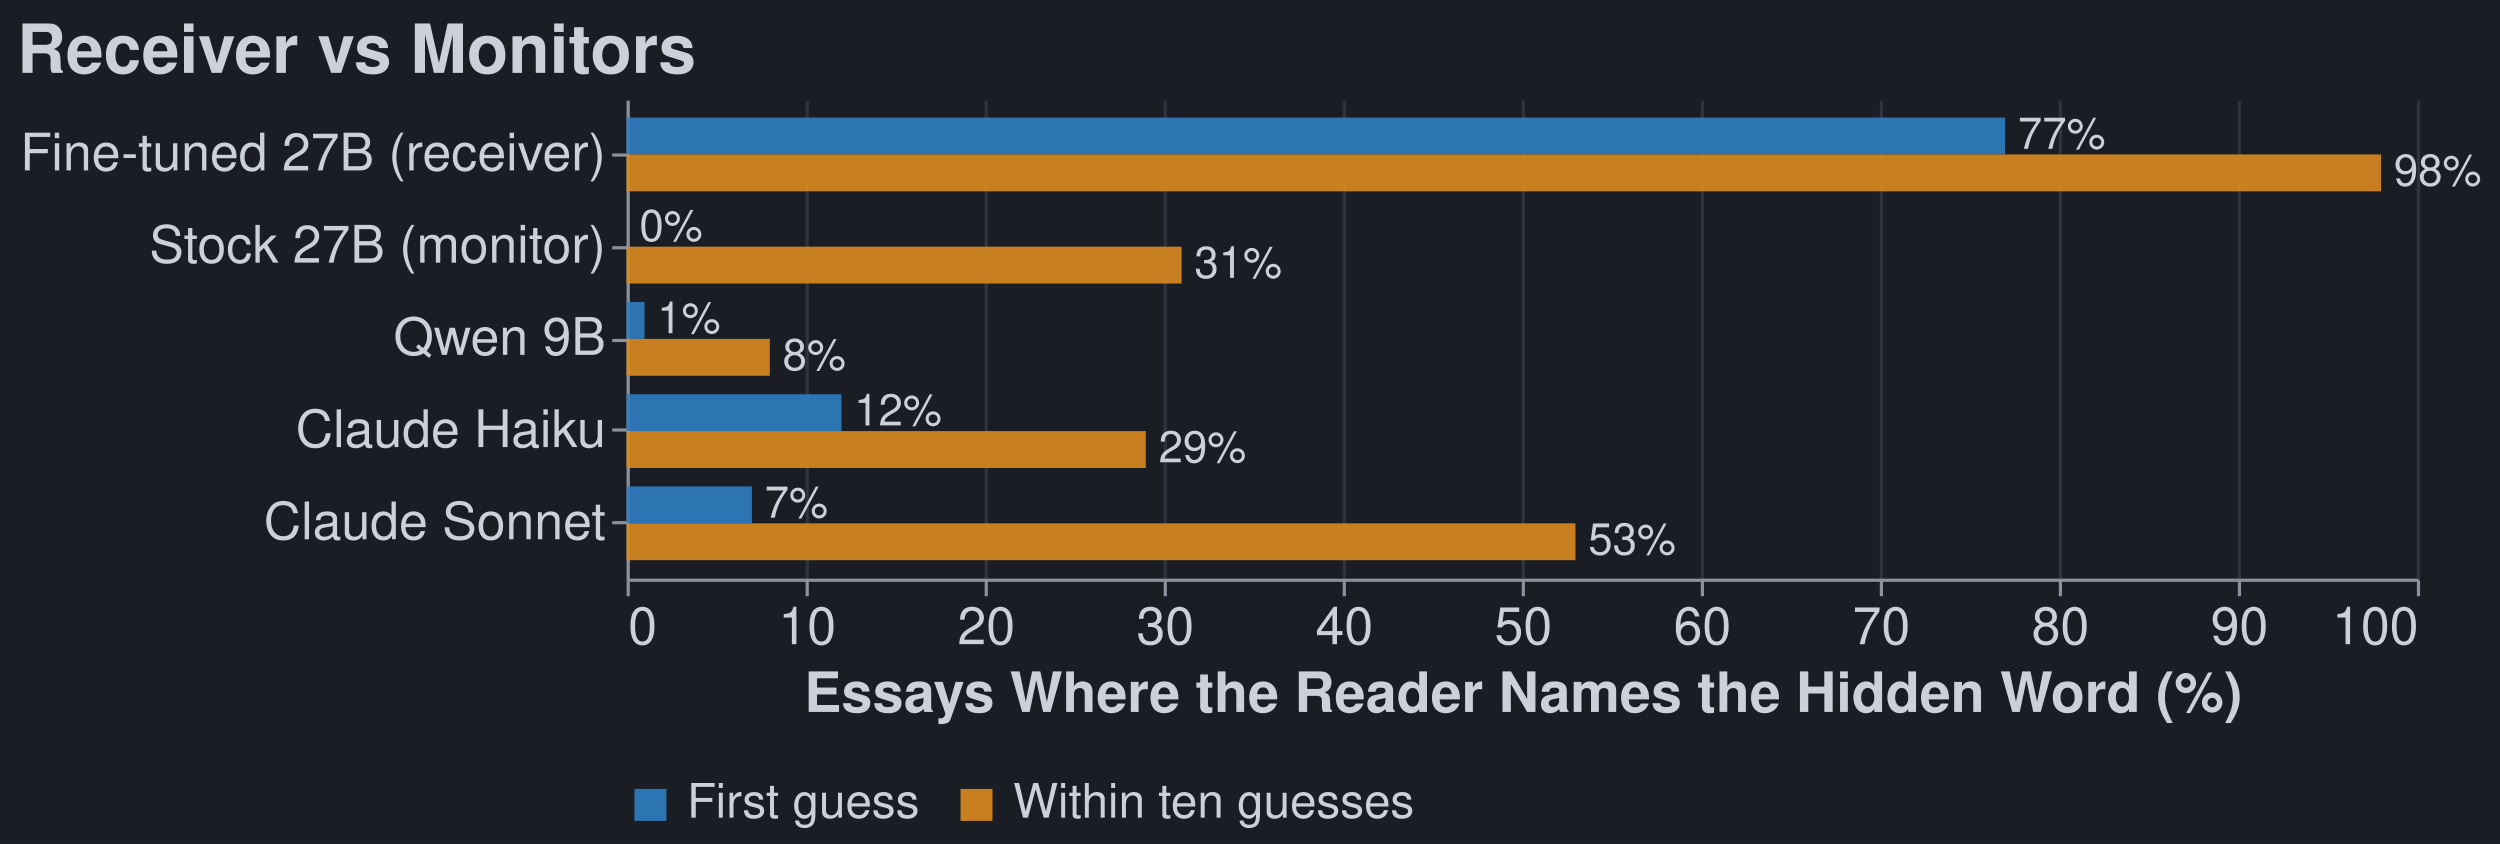
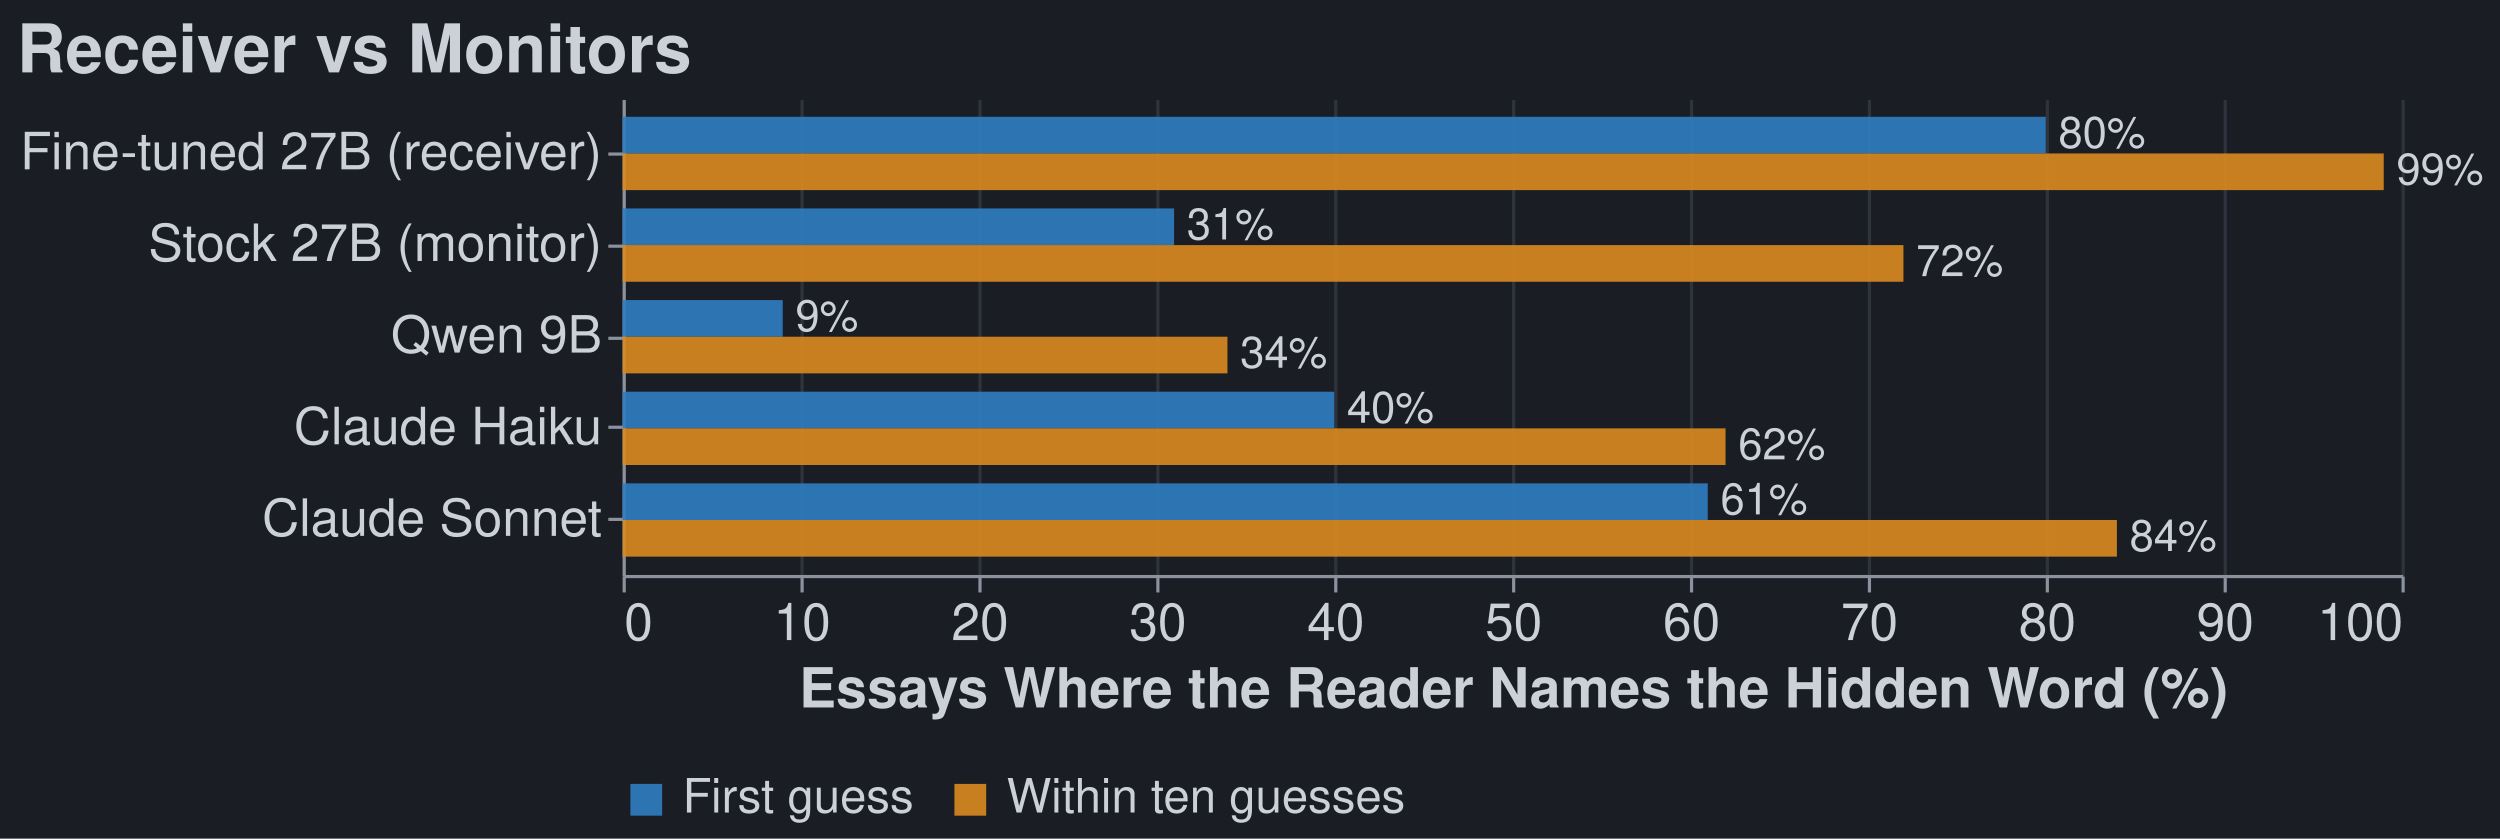
- <svg xmlns="http://www.w3.org/2000/svg" version="1.1" class="marks" width="782" height="264" viewBox="0 0 782 264">
-   <rect width="782" height="264" fill="#1a1d24" />
+ <svg xmlns="http://www.w3.org/2000/svg" version="1.1" class="marks" width="787" height="264" viewBox="0 0 787 264">
+   <rect width="787" height="264" fill="#1a1d24" />
  <g fill="none" stroke-miterlimit="10" transform="translate(196,31)">
    <g class="mark-group role-frame root" role="graphics-object" aria-roledescription="group mark container">
      <g transform="translate(0,0)">
        <path class="background" aria-hidden="true" d="M0,0h560v150h-560Z" />
        <g>
          <g class="mark-group role-axis" aria-hidden="true">
            <g transform="translate(0.5,150.5)">
              <path class="background" aria-hidden="true" d="M0,0h0v0h0Z" pointer-events="none" />
              <g>
                <g class="mark-rule role-axis-grid" pointer-events="none">
                  <line transform="translate(0,0)" x2="0" y2="-150" stroke="#2e333d" stroke-width="1" opacity="1" />
                  <line transform="translate(56,0)" x2="0" y2="-150" stroke="#2e333d" stroke-width="1" opacity="1" />
                  <line transform="translate(112,0)" x2="0" y2="-150" stroke="#2e333d" stroke-width="1" opacity="1" />
                  <line transform="translate(168,0)" x2="0" y2="-150" stroke="#2e333d" stroke-width="1" opacity="1" />
                  <line transform="translate(224,0)" x2="0" y2="-150" stroke="#2e333d" stroke-width="1" opacity="1" />
                  <line transform="translate(280,0)" x2="0" y2="-150" stroke="#2e333d" stroke-width="1" opacity="1" />
                  <line transform="translate(336,0)" x2="0" y2="-150" stroke="#2e333d" stroke-width="1" opacity="1" />
                  <line transform="translate(392,0)" x2="0" y2="-150" stroke="#2e333d" stroke-width="1" opacity="1" />
                  <line transform="translate(448,0)" x2="0" y2="-150" stroke="#2e333d" stroke-width="1" opacity="1" />
                  <line transform="translate(504,0)" x2="0" y2="-150" stroke="#2e333d" stroke-width="1" opacity="1" />
                  <line transform="translate(560,0)" x2="0" y2="-150" stroke="#2e333d" stroke-width="1" opacity="1" />
                </g>
              </g>
              <path class="foreground" aria-hidden="true" d="" pointer-events="none" display="none" />
            </g>
          </g>
          <g class="mark-group role-axis" role="graphics-symbol" aria-roledescription="axis" aria-label="X-axis titled 'Essays Where the Reader Names the Hidden Word (%)' for a linear scale with values from 0 to 100">
            <g transform="translate(0.5,150.5)">
              <path class="background" aria-hidden="true" d="M0,0h0v0h0Z" pointer-events="none" />
              <g>
                <g class="mark-rule role-axis-tick" pointer-events="none">
                  <line transform="translate(0,0)" x2="0" y2="5" stroke="#8b919d" stroke-width="1" opacity="1" />
                  <line transform="translate(56,0)" x2="0" y2="5" stroke="#8b919d" stroke-width="1" opacity="1" />
                  <line transform="translate(112,0)" x2="0" y2="5" stroke="#8b919d" stroke-width="1" opacity="1" />
                  <line transform="translate(168,0)" x2="0" y2="5" stroke="#8b919d" stroke-width="1" opacity="1" />
                  <line transform="translate(224,0)" x2="0" y2="5" stroke="#8b919d" stroke-width="1" opacity="1" />
                  <line transform="translate(280,0)" x2="0" y2="5" stroke="#8b919d" stroke-width="1" opacity="1" />
                  <line transform="translate(336,0)" x2="0" y2="5" stroke="#8b919d" stroke-width="1" opacity="1" />
                  <line transform="translate(392,0)" x2="0" y2="5" stroke="#8b919d" stroke-width="1" opacity="1" />
                  <line transform="translate(448,0)" x2="0" y2="5" stroke="#8b919d" stroke-width="1" opacity="1" />
                  <line transform="translate(504,0)" x2="0" y2="5" stroke="#8b919d" stroke-width="1" opacity="1" />
                  <line transform="translate(560,0)" x2="0" y2="5" stroke="#8b919d" stroke-width="1" opacity="1" />
                </g>
                <g class="mark-text role-axis-label" pointer-events="none">
                  <text text-anchor="start" transform="translate(0,20)" font-family="system-ui, -apple-system, Segoe UI, Helvetica, Arial, sans-serif" font-size="16.2px" fill="#ccd0d8" opacity="1">0</text>
                  <text text-anchor="middle" transform="translate(56,20)" font-family="system-ui, -apple-system, Segoe UI, Helvetica, Arial, sans-serif" font-size="16.2px" fill="#ccd0d8" opacity="1">10</text>
                  <text text-anchor="middle" transform="translate(112,20)" font-family="system-ui, -apple-system, Segoe UI, Helvetica, Arial, sans-serif" font-size="16.2px" fill="#ccd0d8" opacity="1">20</text>
                  <text text-anchor="middle" transform="translate(168,20)" font-family="system-ui, -apple-system, Segoe UI, Helvetica, Arial, sans-serif" font-size="16.2px" fill="#ccd0d8" opacity="1">30</text>
                  <text text-anchor="middle" transform="translate(224,20)" font-family="system-ui, -apple-system, Segoe UI, Helvetica, Arial, sans-serif" font-size="16.2px" fill="#ccd0d8" opacity="1">40</text>
                  <text text-anchor="middle" transform="translate(280,20)" font-family="system-ui, -apple-system, Segoe UI, Helvetica, Arial, sans-serif" font-size="16.2px" fill="#ccd0d8" opacity="1">50</text>
                  <text text-anchor="middle" transform="translate(336,20)" font-family="system-ui, -apple-system, Segoe UI, Helvetica, Arial, sans-serif" font-size="16.2px" fill="#ccd0d8" opacity="1">60</text>
                  <text text-anchor="middle" transform="translate(392,20)" font-family="system-ui, -apple-system, Segoe UI, Helvetica, Arial, sans-serif" font-size="16.2px" fill="#ccd0d8" opacity="1">70</text>
                  <text text-anchor="middle" transform="translate(448,20)" font-family="system-ui, -apple-system, Segoe UI, Helvetica, Arial, sans-serif" font-size="16.2px" fill="#ccd0d8" opacity="1">80</text>
                  <text text-anchor="middle" transform="translate(504,20)" font-family="system-ui, -apple-system, Segoe UI, Helvetica, Arial, sans-serif" font-size="16.2px" fill="#ccd0d8" opacity="1">90</text>
                  <text text-anchor="end" transform="translate(560,20)" font-family="system-ui, -apple-system, Segoe UI, Helvetica, Arial, sans-serif" font-size="16.2px" fill="#ccd0d8" opacity="1">100</text>
                </g>
                <g class="mark-rule role-axis-domain" pointer-events="none">
                  <line transform="translate(0,0)" x2="560" y2="0" stroke="#8b919d" stroke-width="1" opacity="1" />
                </g>
                <g class="mark-text role-axis-title" pointer-events="none">
                  <text text-anchor="middle" transform="translate(280,41.2)" font-family="system-ui, -apple-system, Segoe UI, Helvetica, Arial, sans-serif" font-size="17.4px" font-weight="bold" fill="#ccd0d8" opacity="1">Essays Where the Reader Names the Hidden Word (%)</text>
                </g>
              </g>
              <path class="foreground" aria-hidden="true" d="" pointer-events="none" display="none" />
            </g>
          </g>
          <g class="mark-group role-axis" role="graphics-symbol" aria-roledescription="axis" aria-label="Y-axis for a discrete scale with 5 values: Fine-tuned 27B (receiver), Stock 27B (monitor), Qwen 9B, Claude Haiku, Claude Sonnet">
            <g transform="translate(0.5,0.5)">
              <path class="background" aria-hidden="true" d="M0,0h0v0h0Z" pointer-events="none" />
              <g>
                <g class="mark-rule role-axis-tick" pointer-events="none">
                  <line transform="translate(0,17)" x2="-5" y2="0" stroke="#8b919d" stroke-width="1" opacity="1" />
                  <line transform="translate(0,46)" x2="-5" y2="0" stroke="#8b919d" stroke-width="1" opacity="1" />
                  <line transform="translate(0,75)" x2="-5" y2="0" stroke="#8b919d" stroke-width="1" opacity="1" />
                  <line transform="translate(0,103)" x2="-5" y2="0" stroke="#8b919d" stroke-width="1" opacity="1" />
                  <line transform="translate(0,132)" x2="-5" y2="0" stroke="#8b919d" stroke-width="1" opacity="1" />
                </g>
                <g class="mark-text role-axis-label" pointer-events="none">
                  <text text-anchor="end" transform="translate(-7,21.80769)" font-family="system-ui, -apple-system, Segoe UI, Helvetica, Arial, sans-serif" font-size="16.2px" fill="#ccd0d8" opacity="1">Fine-tuned 27B (receiver)</text>
                  <text text-anchor="end" transform="translate(-7,50.65385)" font-family="system-ui, -apple-system, Segoe UI, Helvetica, Arial, sans-serif" font-size="16.2px" fill="#ccd0d8" opacity="1">Stock 27B (monitor)</text>
                  <text text-anchor="end" transform="translate(-7,79.5)" font-family="system-ui, -apple-system, Segoe UI, Helvetica, Arial, sans-serif" font-size="16.2px" fill="#ccd0d8" opacity="1">Qwen 9B</text>
                  <text text-anchor="end" transform="translate(-7,108.3462)" font-family="system-ui, -apple-system, Segoe UI, Helvetica, Arial, sans-serif" font-size="16.2px" fill="#ccd0d8" opacity="1">Claude Haiku</text>
                  <text text-anchor="end" transform="translate(-7,137.1923)" font-family="system-ui, -apple-system, Segoe UI, Helvetica, Arial, sans-serif" font-size="16.2px" fill="#ccd0d8" opacity="1">Claude Sonnet</text>
                </g>
                <g class="mark-rule role-axis-domain" pointer-events="none">
                  <line transform="translate(0,0)" x2="0" y2="150" stroke="#8b919d" stroke-width="1" opacity="1" />
                </g>
              </g>
              <path class="foreground" aria-hidden="true" d="" pointer-events="none" display="none" />
            </g>
          </g>
          <g class="mark-rect role-mark layer_0_marks" role="graphics-object" aria-roledescription="rect mark container">
-             <path aria-label="Essays Where the Reader Names the Hidden Word (%): 77; item: Fine-tuned 27B (receiver); metric: First guess" role="graphics-symbol" aria-roledescription="bar" d="M0,5.769h431.2v11.538h-431.2Z" fill="#2e7dc1" opacity="0.9" />
-             <path aria-label="Essays Where the Reader Names the Hidden Word (%): 98; item: Fine-tuned 27B (receiver); metric: Within ten guesses" role="graphics-symbol" aria-roledescription="bar" d="M0,17.308h548.8v11.538h-548.8Z" fill="#d98a1f" opacity="0.9" />
-             <path aria-label="Essays Where the Reader Names the Hidden Word (%): 0; item: Stock 27B (monitor); metric: First guess" role="graphics-symbol" aria-roledescription="bar" d="M0,34.615h0v11.538h0Z" fill="#2e7dc1" opacity="0.9" />
-             <path aria-label="Essays Where the Reader Names the Hidden Word (%): 31; item: Stock 27B (monitor); metric: Within ten guesses" role="graphics-symbol" aria-roledescription="bar" d="M0,46.154h173.6v11.538h-173.6Z" fill="#d98a1f" opacity="0.9" />
-             <path aria-label="Essays Where the Reader Names the Hidden Word (%): 1; item: Qwen 9B; metric: First guess" role="graphics-symbol" aria-roledescription="bar" d="M0,63.462h5.6v11.538h-5.6Z" fill="#2e7dc1" opacity="0.9" />
-             <path aria-label="Essays Where the Reader Names the Hidden Word (%): 8; item: Qwen 9B; metric: Within ten guesses" role="graphics-symbol" aria-roledescription="bar" d="M0,75h44.8v11.538h-44.8Z" fill="#d98a1f" opacity="0.9" />
-             <path aria-label="Essays Where the Reader Names the Hidden Word (%): 12; item: Claude Haiku; metric: First guess" role="graphics-symbol" aria-roledescription="bar" d="M0,92.308h67.2v11.538h-67.2Z" fill="#2e7dc1" opacity="0.9" />
-             <path aria-label="Essays Where the Reader Names the Hidden Word (%): 29; item: Claude Haiku; metric: Within ten guesses" role="graphics-symbol" aria-roledescription="bar" d="M0,103.846h162.4v11.538h-162.4Z" fill="#d98a1f" opacity="0.9" />
-             <path aria-label="Essays Where the Reader Names the Hidden Word (%): 7; item: Claude Sonnet; metric: First guess" role="graphics-symbol" aria-roledescription="bar" d="M0,121.154h39.2v11.538h-39.2Z" fill="#2e7dc1" opacity="0.9" />
-             <path aria-label="Essays Where the Reader Names the Hidden Word (%): 53; item: Claude Sonnet; metric: Within ten guesses" role="graphics-symbol" aria-roledescription="bar" d="M0,132.692h296.8v11.538h-296.8Z" fill="#d98a1f" opacity="0.9" />
+             <path aria-label="Essays Where the Reader Names the Hidden Word (%): 80; item: Fine-tuned 27B (receiver); metric: First guess" role="graphics-symbol" aria-roledescription="bar" d="M0,5.769h448v11.538h-448Z" fill="#2e7dc1" opacity="0.9" />
+             <path aria-label="Essays Where the Reader Names the Hidden Word (%): 99; item: Fine-tuned 27B (receiver); metric: Within ten guesses" role="graphics-symbol" aria-roledescription="bar" d="M0,17.308h554.4v11.538h-554.4Z" fill="#d98a1f" opacity="0.9" />
+             <path aria-label="Essays Where the Reader Names the Hidden Word (%): 31; item: Stock 27B (monitor); metric: First guess" role="graphics-symbol" aria-roledescription="bar" d="M0,34.615h173.6v11.538h-173.6Z" fill="#2e7dc1" opacity="0.9" />
+             <path aria-label="Essays Where the Reader Names the Hidden Word (%): 72; item: Stock 27B (monitor); metric: Within ten guesses" role="graphics-symbol" aria-roledescription="bar" d="M0,46.154h403.2v11.538h-403.2Z" fill="#d98a1f" opacity="0.9" />
+             <path aria-label="Essays Where the Reader Names the Hidden Word (%): 9; item: Qwen 9B; metric: First guess" role="graphics-symbol" aria-roledescription="bar" d="M0,63.462h50.4v11.538h-50.4Z" fill="#2e7dc1" opacity="0.9" />
+             <path aria-label="Essays Where the Reader Names the Hidden Word (%): 34; item: Qwen 9B; metric: Within ten guesses" role="graphics-symbol" aria-roledescription="bar" d="M0,75h190.4v11.538h-190.4Z" fill="#d98a1f" opacity="0.9" />
+             <path aria-label="Essays Where the Reader Names the Hidden Word (%): 40; item: Claude Haiku; metric: First guess" role="graphics-symbol" aria-roledescription="bar" d="M0,92.308h224v11.538h-224Z" fill="#2e7dc1" opacity="0.9" />
+             <path aria-label="Essays Where the Reader Names the Hidden Word (%): 62; item: Claude Haiku; metric: Within ten guesses" role="graphics-symbol" aria-roledescription="bar" d="M0,103.846h347.2v11.538h-347.2Z" fill="#d98a1f" opacity="0.9" />
+             <path aria-label="Essays Where the Reader Names the Hidden Word (%): 61; item: Claude Sonnet; metric: First guess" role="graphics-symbol" aria-roledescription="bar" d="M0,121.154h341.6v11.538h-341.6Z" fill="#2e7dc1" opacity="0.9" />
+             <path aria-label="Essays Where the Reader Names the Hidden Word (%): 84; item: Claude Sonnet; metric: Within ten guesses" role="graphics-symbol" aria-roledescription="bar" d="M0,132.692h470.4v11.538h-470.4Z" fill="#d98a1f" opacity="0.9" />
          </g>
          <g class="mark-text role-mark layer_1_marks" role="graphics-object" aria-roledescription="text mark container">
-             <text aria-label="v: 77; item: Fine-tuned 27B (receiver); metric: First guess; label: 77%" role="graphics-symbol" aria-roledescription="text mark" text-anchor="start" transform="translate(435.2,15.53846)" font-family="system-ui, -apple-system, Segoe UI, Helvetica, Arial, sans-serif" font-size="13.7px" fill="#ccd0d8">77%</text>
-             <text aria-label="v: 98; item: Fine-tuned 27B (receiver); metric: Within ten guesses; label: 98%" role="graphics-symbol" aria-roledescription="text mark" text-anchor="start" transform="translate(552.8,27.07692)" font-family="system-ui, -apple-system, Segoe UI, Helvetica, Arial, sans-serif" font-size="13.7px" fill="#ccd0d8">98%</text>
-             <text aria-label="v: 0; item: Stock 27B (monitor); metric: First guess; label: 0%" role="graphics-symbol" aria-roledescription="text mark" text-anchor="start" transform="translate(4,44.38462)" font-family="system-ui, -apple-system, Segoe UI, Helvetica, Arial, sans-serif" font-size="13.7px" fill="#ccd0d8">0%</text>
-             <text aria-label="v: 31; item: Stock 27B (monitor); metric: Within ten guesses; label: 31%" role="graphics-symbol" aria-roledescription="text mark" text-anchor="start" transform="translate(177.6,55.92308)" font-family="system-ui, -apple-system, Segoe UI, Helvetica, Arial, sans-serif" font-size="13.7px" fill="#ccd0d8">31%</text>
-             <text aria-label="v: 1; item: Qwen 9B; metric: First guess; label: 1%" role="graphics-symbol" aria-roledescription="text mark" text-anchor="start" transform="translate(9.6,73.23077)" font-family="system-ui, -apple-system, Segoe UI, Helvetica, Arial, sans-serif" font-size="13.7px" fill="#ccd0d8">1%</text>
-             <text aria-label="v: 8; item: Qwen 9B; metric: Within ten guesses; label: 8%" role="graphics-symbol" aria-roledescription="text mark" text-anchor="start" transform="translate(48.8,84.76923)" font-family="system-ui, -apple-system, Segoe UI, Helvetica, Arial, sans-serif" font-size="13.7px" fill="#ccd0d8">8%</text>
-             <text aria-label="v: 12; item: Claude Haiku; metric: First guess; label: 12%" role="graphics-symbol" aria-roledescription="text mark" text-anchor="start" transform="translate(71.2,102.0769)" font-family="system-ui, -apple-system, Segoe UI, Helvetica, Arial, sans-serif" font-size="13.7px" fill="#ccd0d8">12%</text>
-             <text aria-label="v: 29; item: Claude Haiku; metric: Within ten guesses; label: 29%" role="graphics-symbol" aria-roledescription="text mark" text-anchor="start" transform="translate(166.4,113.6154)" font-family="system-ui, -apple-system, Segoe UI, Helvetica, Arial, sans-serif" font-size="13.7px" fill="#ccd0d8">29%</text>
-             <text aria-label="v: 7; item: Claude Sonnet; metric: First guess; label: 7%" role="graphics-symbol" aria-roledescription="text mark" text-anchor="start" transform="translate(43.2,130.9231)" font-family="system-ui, -apple-system, Segoe UI, Helvetica, Arial, sans-serif" font-size="13.7px" fill="#ccd0d8">7%</text>
-             <text aria-label="v: 53; item: Claude Sonnet; metric: Within ten guesses; label: 53%" role="graphics-symbol" aria-roledescription="text mark" text-anchor="start" transform="translate(300.8,142.4615)" font-family="system-ui, -apple-system, Segoe UI, Helvetica, Arial, sans-serif" font-size="13.7px" fill="#ccd0d8">53%</text>
+             <text aria-label="v: 80; item: Fine-tuned 27B (receiver); metric: First guess; label: 80%" role="graphics-symbol" aria-roledescription="text mark" text-anchor="start" transform="translate(452,15.53846)" font-family="system-ui, -apple-system, Segoe UI, Helvetica, Arial, sans-serif" font-size="13.7px" fill="#ccd0d8">80%</text>
+             <text aria-label="v: 99; item: Fine-tuned 27B (receiver); metric: Within ten guesses; label: 99%" role="graphics-symbol" aria-roledescription="text mark" text-anchor="start" transform="translate(558.4,27.07692)" font-family="system-ui, -apple-system, Segoe UI, Helvetica, Arial, sans-serif" font-size="13.7px" fill="#ccd0d8">99%</text>
+             <text aria-label="v: 31; item: Stock 27B (monitor); metric: First guess; label: 31%" role="graphics-symbol" aria-roledescription="text mark" text-anchor="start" transform="translate(177.6,44.38462)" font-family="system-ui, -apple-system, Segoe UI, Helvetica, Arial, sans-serif" font-size="13.7px" fill="#ccd0d8">31%</text>
+             <text aria-label="v: 72; item: Stock 27B (monitor); metric: Within ten guesses; label: 72%" role="graphics-symbol" aria-roledescription="text mark" text-anchor="start" transform="translate(407.2,55.92308)" font-family="system-ui, -apple-system, Segoe UI, Helvetica, Arial, sans-serif" font-size="13.7px" fill="#ccd0d8">72%</text>
+             <text aria-label="v: 9; item: Qwen 9B; metric: First guess; label: 9%" role="graphics-symbol" aria-roledescription="text mark" text-anchor="start" transform="translate(54.4,73.23077)" font-family="system-ui, -apple-system, Segoe UI, Helvetica, Arial, sans-serif" font-size="13.7px" fill="#ccd0d8">9%</text>
+             <text aria-label="v: 34; item: Qwen 9B; metric: Within ten guesses; label: 34%" role="graphics-symbol" aria-roledescription="text mark" text-anchor="start" transform="translate(194.4,84.76923)" font-family="system-ui, -apple-system, Segoe UI, Helvetica, Arial, sans-serif" font-size="13.7px" fill="#ccd0d8">34%</text>
+             <text aria-label="v: 40; item: Claude Haiku; metric: First guess; label: 40%" role="graphics-symbol" aria-roledescription="text mark" text-anchor="start" transform="translate(228,102.0769)" font-family="system-ui, -apple-system, Segoe UI, Helvetica, Arial, sans-serif" font-size="13.7px" fill="#ccd0d8">40%</text>
+             <text aria-label="v: 62; item: Claude Haiku; metric: Within ten guesses; label: 62%" role="graphics-symbol" aria-roledescription="text mark" text-anchor="start" transform="translate(351.2,113.6154)" font-family="system-ui, -apple-system, Segoe UI, Helvetica, Arial, sans-serif" font-size="13.7px" fill="#ccd0d8">62%</text>
+             <text aria-label="v: 61; item: Claude Sonnet; metric: First guess; label: 61%" role="graphics-symbol" aria-roledescription="text mark" text-anchor="start" transform="translate(345.6,130.9231)" font-family="system-ui, -apple-system, Segoe UI, Helvetica, Arial, sans-serif" font-size="13.7px" fill="#ccd0d8">61%</text>
+             <text aria-label="v: 84; item: Claude Sonnet; metric: Within ten guesses; label: 84%" role="graphics-symbol" aria-roledescription="text mark" text-anchor="start" transform="translate(474.4,142.4615)" font-family="system-ui, -apple-system, Segoe UI, Helvetica, Arial, sans-serif" font-size="13.7px" fill="#ccd0d8">84%</text>
          </g>
          <g class="mark-group role-legend" role="graphics-symbol" aria-roledescription="legend" aria-label="Symbol legend for fill color with 2 values: First guess, Within ten guesses">
            <g transform="translate(0,213)">
              <path class="background" aria-hidden="true" d="M0,0h247v15h-247Z" pointer-events="none" />
              <g>
                <g class="mark-group role-legend-entry">
                  <g transform="translate(0,0)">
                    <path class="background" aria-hidden="true" d="M0,0h0v0h0Z" pointer-events="none" />
                    <g>
                      <g class="mark-group role-scope" role="graphics-object" aria-roledescription="group mark container">
                        <g transform="translate(0,0.325)">
                          <path class="background" aria-hidden="true" d="M0,0h91.763v14.35h-91.763Z" pointer-events="none" opacity="1" />
                          <g>
                            <g class="mark-symbol role-legend-symbol" pointer-events="none">
                              <path transform="translate(7.45,7.45)" d="M-5,-5h10v10h-10Z" fill="#2e7dc1" stroke-width="1.5" opacity="0.9" />
                            </g>
                            <g class="mark-text role-legend-label" pointer-events="none">
                              <text text-anchor="start" transform="translate(18.9,11.45)" font-family="system-ui, -apple-system, Segoe UI, Helvetica, Arial, sans-serif" font-size="14.9px" fill="#ccd0d8" opacity="1">First guess</text>
                            </g>
                          </g>
                          <path class="foreground" aria-hidden="true" d="" pointer-events="none" display="none" />
                        </g>
                        <g transform="translate(102,0.325)">
                          <path class="background" aria-hidden="true" d="M0,0h144.786v14.35h-144.786Z" pointer-events="none" opacity="1" />
                          <g>
                            <g class="mark-symbol role-legend-symbol" pointer-events="none">
                              <path transform="translate(7.45,7.45)" d="M-5,-5h10v10h-10Z" fill="#d98a1f" stroke-width="1.5" opacity="0.9" />
                            </g>
                            <g class="mark-text role-legend-label" pointer-events="none">
                              <text text-anchor="start" transform="translate(18.9,11.45)" font-family="system-ui, -apple-system, Segoe UI, Helvetica, Arial, sans-serif" font-size="14.9px" fill="#ccd0d8" opacity="1">Within ten guesses</text>
                            </g>
                          </g>
                          <path class="foreground" aria-hidden="true" d="" pointer-events="none" display="none" />
                        </g>
                      </g>
                    </g>
                    <path class="foreground" aria-hidden="true" d="" pointer-events="none" display="none" />
                  </g>
                </g>
              </g>
              <path class="foreground" aria-hidden="true" d="" pointer-events="none" display="none" />
            </g>
          </g>
          <g class="mark-group role-title">
            <g transform="translate(-190.6818,-25.2)">
              <path class="background" aria-hidden="true" d="M0,0h0v0h0Z" pointer-events="none" />
              <g>
                <g class="mark-text role-title-text" role="graphics-symbol" aria-roledescription="title" aria-label="Title text 'Receiver vs Monitors'" pointer-events="none">
                  <text text-anchor="start" transform="translate(0,17)" font-family="system-ui, -apple-system, Segoe UI, Helvetica, Arial, sans-serif" font-size="21.2px" font-weight="bold" fill="#ccd0d8" opacity="1">Receiver vs Monitors</text>
                </g>
              </g>
              <path class="foreground" aria-hidden="true" d="" pointer-events="none" display="none" />
            </g>
          </g>
        </g>
        <path class="foreground" aria-hidden="true" d="" display="none" />
      </g>
    </g>
  </g>
</svg>
